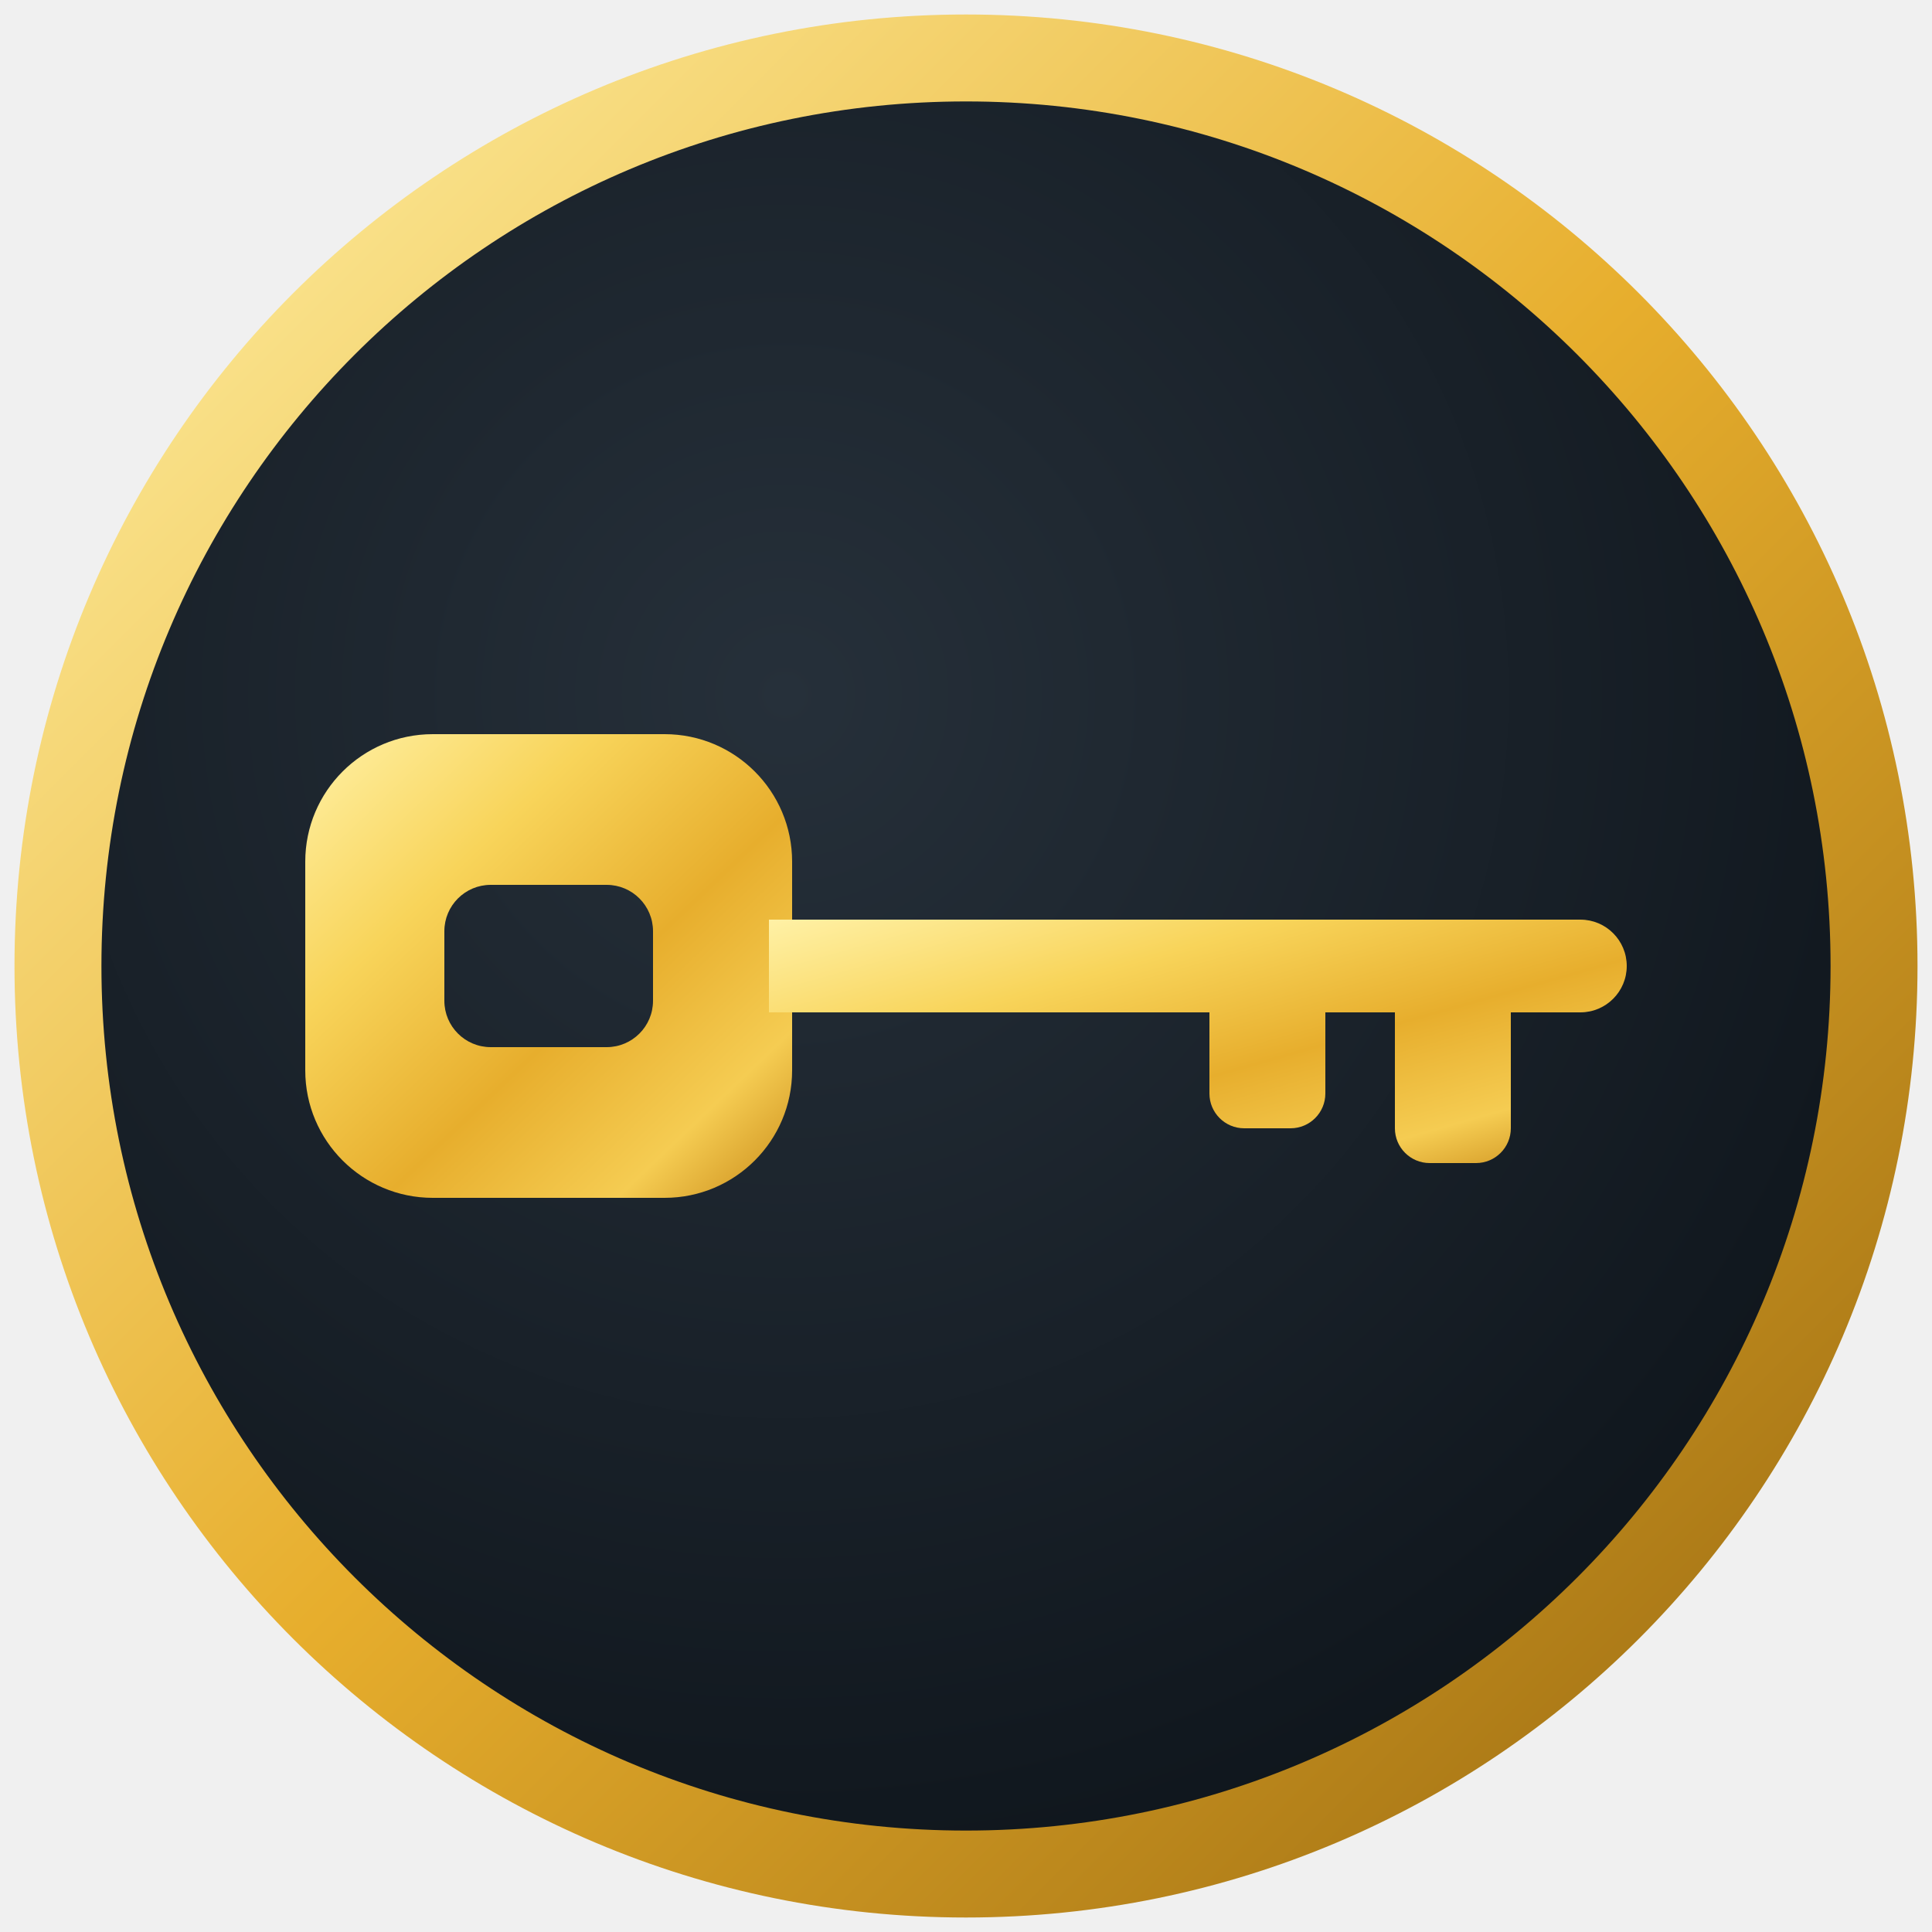
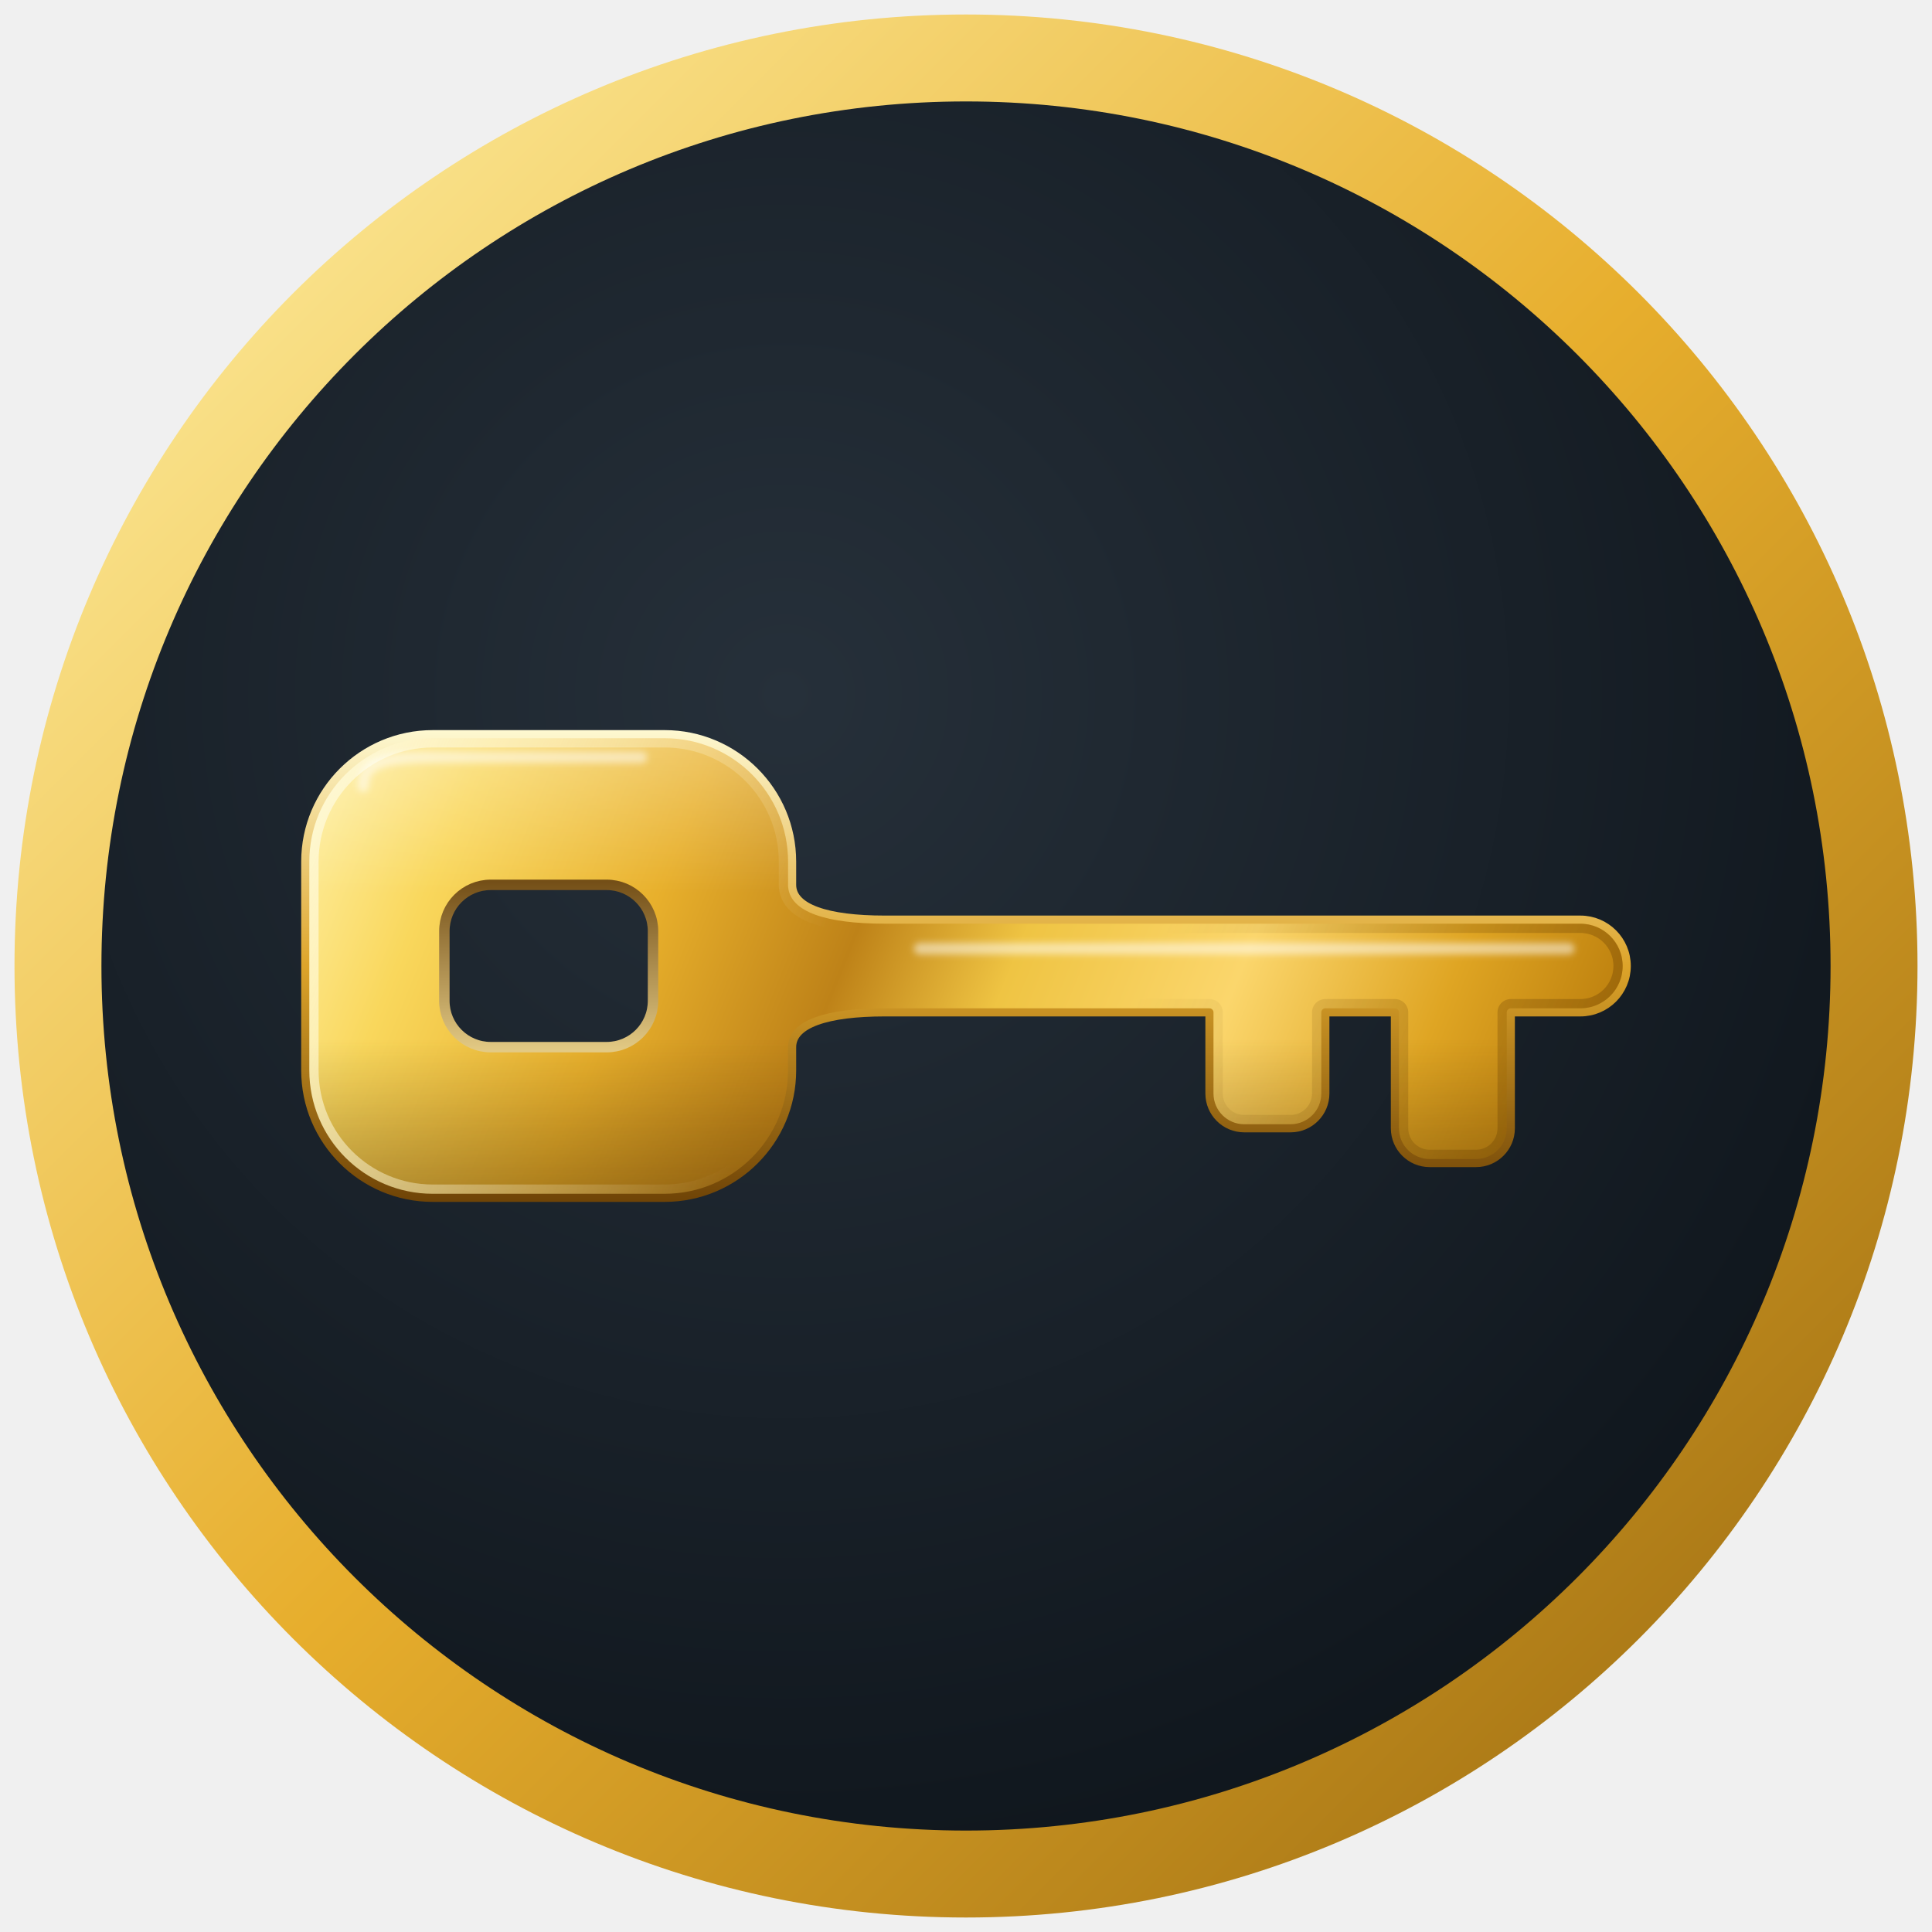
<svg xmlns="http://www.w3.org/2000/svg" viewBox="0 0 100 100" role="img" aria-label="Key">
  <defs>
    <linearGradient id="r" x1="0" y1="0" x2="1" y2="1">
      <stop offset="0" stop-color="#FFF1A6" />
      <stop offset=".5" stop-color="#E7AE2D" />
      <stop offset="1" stop-color="#9A6A10" />
    </linearGradient>
    <linearGradient id="k" x1="0" y1="0" x2="1" y2="1">
      <stop offset="0" stop-color="#FFF1A6" />
      <stop offset=".3" stop-color="#F8D45A" />
      <stop offset=".58" stop-color="#E7AE2D" />
      <stop offset=".82" stop-color="#F5CC52" />
      <stop offset="1" stop-color="#C98A18" />
    </linearGradient>
    <radialGradient id="b" cx=".4" cy=".35" r=".8">
      <stop offset="0" stop-color="#26303a" />
      <stop offset="1" stop-color="#0b1117" />
    </radialGradient>
  </defs>
  <circle cx="50" cy="50" r="47" fill="url(#b)" stroke="url(#r)" stroke-width="4.5" />
  <g transform="translate(13.4 32) scale(.3)">
-     <path fill-rule="evenodd" fill="url(#k)" d="M30 20h40a22 22 0 0 1 22 22v36a22 22 0 0 1-22 22H30A22 22 0 0 1 8 78V42a22 22 0 0 1 22-22Zm10 26a8 8 0 0 0-8 8v12a8 8 0 0 0 8 8h20a8 8 0 0 0 8-8V54a8 8 0 0 0-8-8Z" />
-     <path fill="url(#k)" d="M88 52h140a8 8 0 0 1 8 8v0a8 8 0 0 1-8 8h-12v20a6 6 0 0 1-6 6h-8a6 6 0 0 1-6-6V68h-12v14a6 6 0 0 1-6 6h-8a6 6 0 0 1-6-6V68H88Z" />
+     <defs>
+       <linearGradient id="kb" gradientUnits="userSpaceOnUse" x1="8" y1="14" x2="236" y2="106">
+         <stop offset="0" stop-color="#FFF3AE" />
+         <stop offset=".13" stop-color="#F9D75C" />
+         <stop offset=".28" stop-color="#E8B02C" />
+         <stop offset=".42" stop-color="#BE8218" />
+         <stop offset=".53" stop-color="#EFC443" />
+         <stop offset=".68" stop-color="#FBD66C" />
+         <stop offset=".82" stop-color="#DFA523" />
+         <stop offset=".93" stop-color="#BF820F" />
+         <stop offset="1" stop-color="#A06608" />
+       </linearGradient>
+       <linearGradient id="ks" gradientUnits="userSpaceOnUse" x1="0" y1="18" x2="0" y2="102">
+         <stop offset="0" stop-color="#fff" stop-opacity=".3" />
+         <stop offset=".35" stop-color="#fff" stop-opacity="0" />
+         <stop offset=".65" stop-color="#4a2a00" stop-opacity="0" />
+         <stop offset="1" stop-color="#3f2300" stop-opacity=".4" />
+       </linearGradient>
+       <linearGradient id="kv" gradientUnits="userSpaceOnUse" x1="8" y1="14" x2="236" y2="106">
+         <stop offset="0" stop-color="#FFFBE0" stop-opacity=".8" />
+         <stop offset=".4" stop-color="#FFFBE0" stop-opacity="0" />
+         <stop offset=".62" stop-color="#5a3300" stop-opacity="0" />
+         <stop offset="1" stop-color="#5a3300" stop-opacity=".38" />
+       </linearGradient>
+       <linearGradient id="ke" gradientUnits="userSpaceOnUse" x1="0" y1="18" x2="0" y2="102">
+         <stop offset="0" stop-color="#FFFBD6" />
+         <stop offset=".5" stop-color="#DDA42A" />
+         <stop offset="1" stop-color="#6B4005" />
+       </linearGradient>
+       <linearGradient id="kh" gradientUnits="userSpaceOnUse" x1="0" y1="40" x2="0" y2="82">
+         <stop offset="0" stop-color="#5f3803" />
+         <stop offset="1" stop-color="#FFE9A0" />
+       </linearGradient>
+       <clipPath id="kc">
+         <path d="M30 20H70A22 22 0 0 1 92 42V46C92 50 98 52 108 52H228A8 8 0 0 1 236 60A8 8 0 0 1 228 68H216V88A6 6 0 0 1 210 94H202A6 6 0 0 1 196 88V68H184V82A6 6 0 0 1 178 88H170A6 6 0 0 1 164 82V68H108C98 68 92 70 92 74V78A22 22 0 0 1 70 100H30A22 22 0 0 1 8 78V42A22 22 0 0 1 30 20Z" />
+       </clipPath>
+       <filter id="kbl" x="-5%" y="-30%" width="110%" height="160%">
+         <feGaussianBlur stdDeviation=".6" />
+       </filter>
+     </defs>
+     <path fill="url(#kb)" fill-rule="evenodd" d="M30 20H70A22 22 0 0 1 92 42V46C92 50 98 52 108 52H228A8 8 0 0 1 236 60A8 8 0 0 1 228 68H216V88A6 6 0 0 1 210 94H202A6 6 0 0 1 196 88V68H184V82A6 6 0 0 1 178 88H170A6 6 0 0 1 164 82V68H108C98 68 92 70 92 74V78A22 22 0 0 1 70 100H30A22 22 0 0 1 8 78V42A22 22 0 0 1 30 20Z M40 46a8 8 0 0 0-8 8v12a8 8 0 0 0 8 8h20a8 8 0 0 0 8-8V54a8 8 0 0 0-8-8Z" />
+     <path fill="url(#ks)" fill-rule="evenodd" d="M30 20H70A22 22 0 0 1 92 42V46C92 50 98 52 108 52H228A8 8 0 0 1 236 60A8 8 0 0 1 228 68H216V88A6 6 0 0 1 210 94H202A6 6 0 0 1 196 88V68H184V82A6 6 0 0 1 178 88H170A6 6 0 0 1 164 82V68H108C98 68 92 70 92 74V78A22 22 0 0 1 70 100H30A22 22 0 0 1 8 78V42A22 22 0 0 1 30 20Z M40 46a8 8 0 0 0-8 8v12a8 8 0 0 0 8 8h20a8 8 0 0 0 8-8V54a8 8 0 0 0-8-8Z" />
+     <g clip-path="url(#kc)">
+       <path d="M30 20H70A22 22 0 0 1 92 42V46C92 50 98 52 108 52H228A8 8 0 0 1 236 60A8 8 0 0 1 228 68H216V88A6 6 0 0 1 210 94H202A6 6 0 0 1 196 88V68H184V82A6 6 0 0 1 178 88H170A6 6 0 0 1 164 82V68H108C98 68 92 70 92 74V78A22 22 0 0 1 70 100H30A22 22 0 0 1 8 78V42A22 22 0 0 1 30 20Z" fill="none" stroke="url(#kv)" stroke-width="4.6" stroke-linejoin="round" />
+       <path d="M18 29C18 25 21 24 30 24H66M114 57H226" fill="none" stroke="#fff" stroke-opacity=".5" stroke-width="2" stroke-linecap="round" filter="url(#kbl)" />
+     </g>
+     <path fill="none" stroke="url(#ke)" stroke-width="1.4" stroke-linejoin="round" d="M30 20H70A22 22 0 0 1 92 42V46C92 50 98 52 108 52H228A8 8 0 0 1 236 60A8 8 0 0 1 228 68H216V88A6 6 0 0 1 210 94H202A6 6 0 0 1 196 88V68H184V82A6 6 0 0 1 178 88H170A6 6 0 0 1 164 82V68H108C98 68 92 70 92 74V78A22 22 0 0 1 70 100H30A22 22 0 0 1 8 78V42A22 22 0 0 1 30 20Z" />
+     <path fill="none" stroke="url(#kh)" stroke-width="1.8" d="M40 46a8 8 0 0 0-8 8v12a8 8 0 0 0 8 8h20a8 8 0 0 0 8-8V54a8 8 0 0 0-8-8Z" />
  </g>
</svg>
